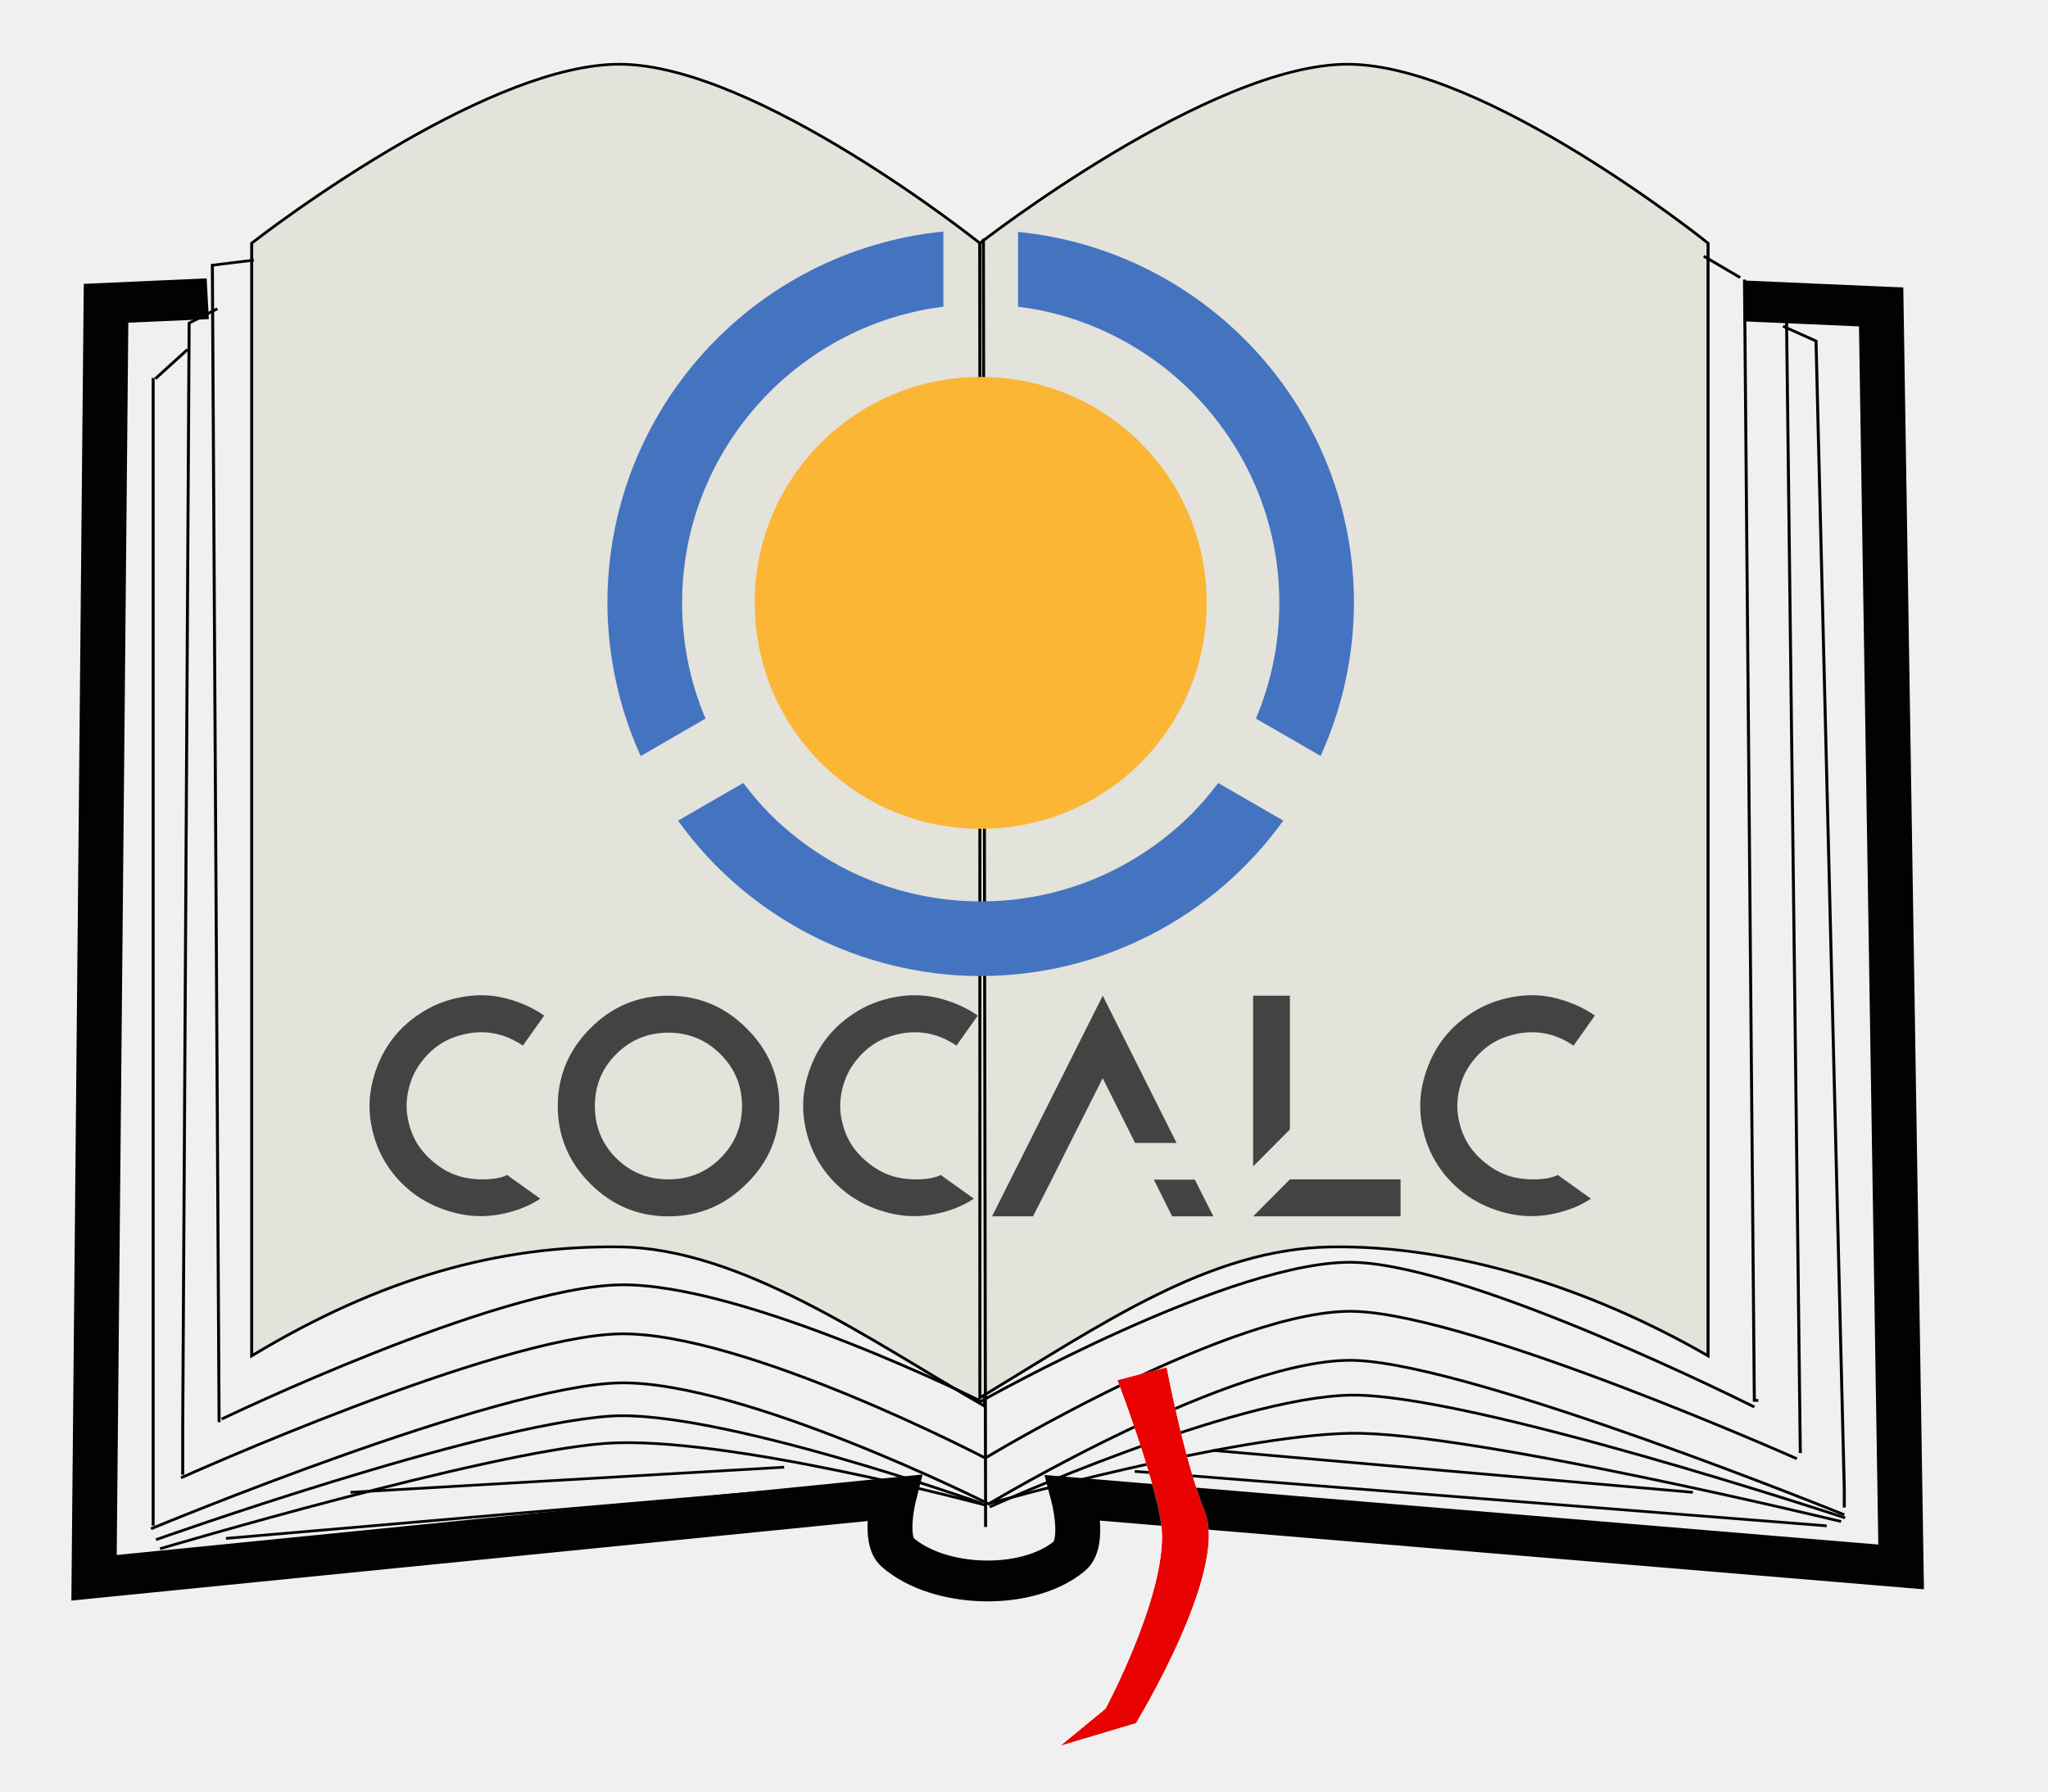
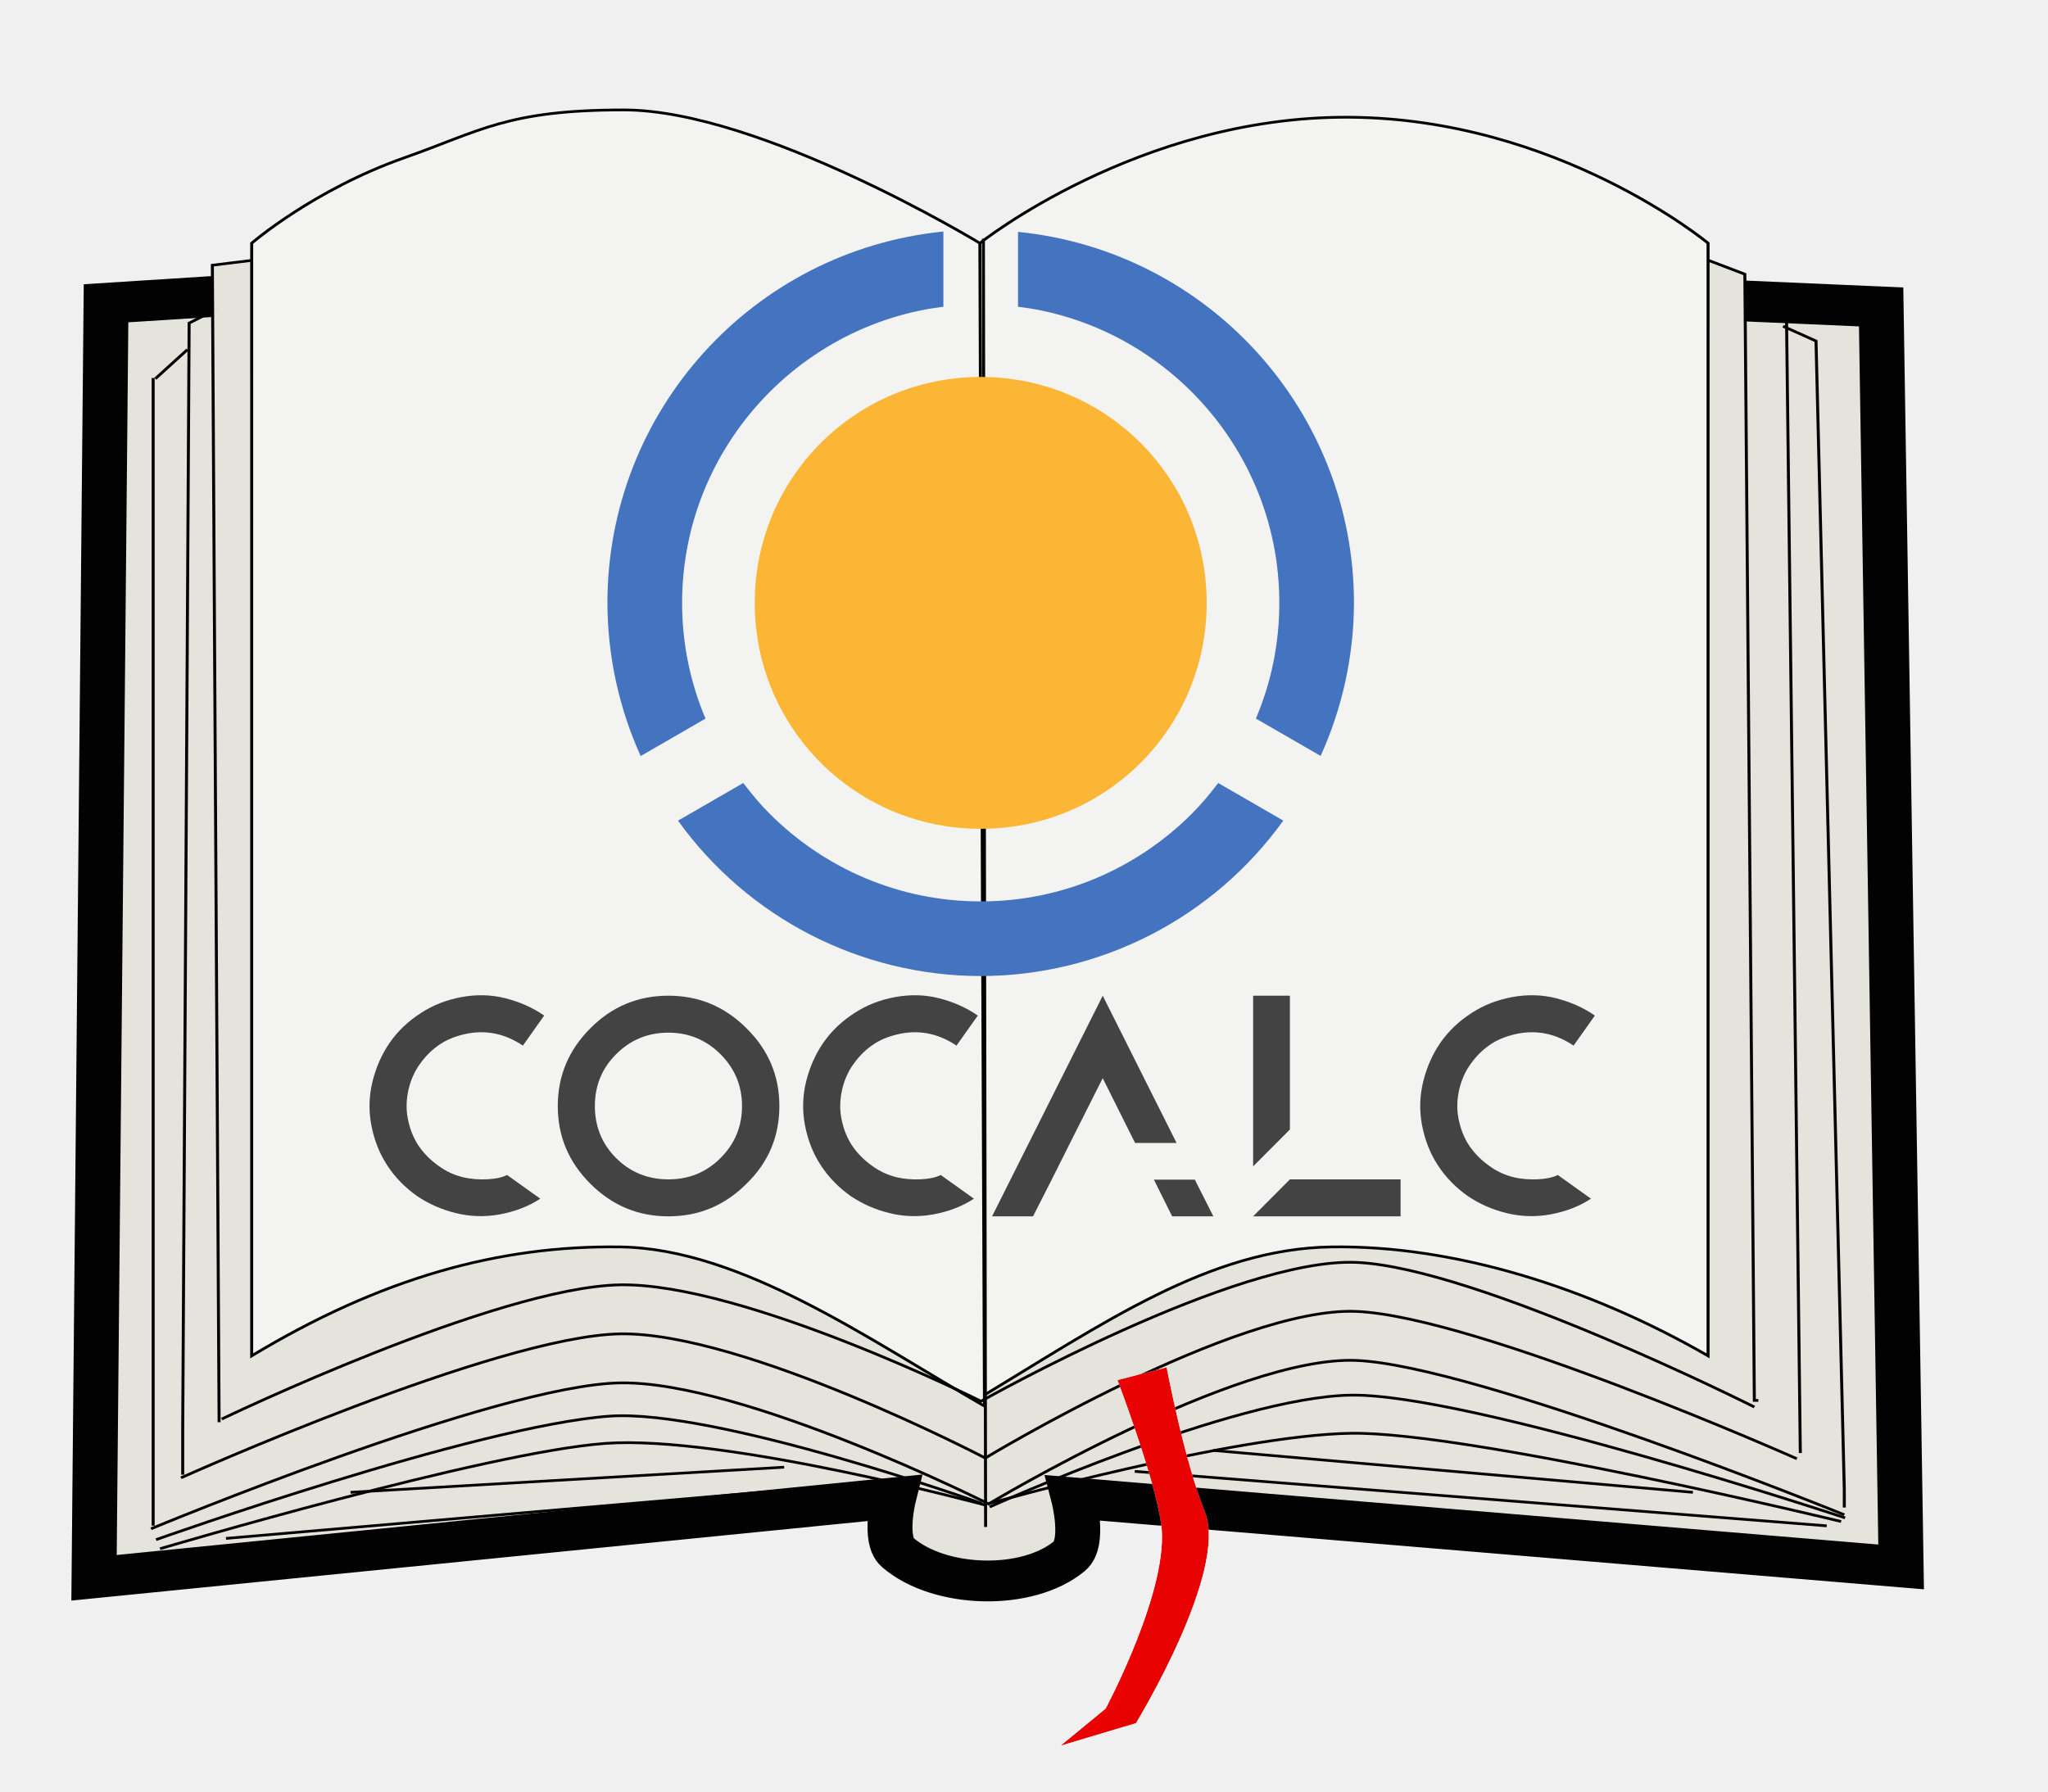
<svg xmlns="http://www.w3.org/2000/svg" width="200" height="175" viewBox="0 0 200 175" id="svg4175" version="1.1">
  <defs id="defs4177">
    <filter id="filter905" style="color-interpolation-filters:sRGB;">
      <feMorphology id="feMorphology891" result="result91" in="SourceAlpha" radius="4.3" />
      <feComposite id="feComposite893" in2="result91" in="SourceGraphic" operator="out" />
      <feGaussianBlur id="feGaussianBlur895" stdDeviation="1.2" result="result0" />
      <feDiffuseLighting id="feDiffuseLighting899" diffuseConstant="1">
        <feDistantLight id="feDistantLight897" azimuth="225" elevation="66" />
      </feDiffuseLighting>
      <feBlend id="feBlend901" in2="SourceGraphic" mode="multiply" />
      <feComposite id="feComposite903" in2="SourceAlpha" operator="in" />
    </filter>
    <clipPath clipPathUnits="userSpaceOnUse" id="clipEmfPath1">
      <path d="M 0,0 L 624.495,0 L 624.495,312.888 L 0,312.888 z" id="path2833" />
    </clipPath>
    <pattern id="EMFhbasepattern" patternUnits="userSpaceOnUse" width="6" height="6" x="0" y="0" />
  </defs>
  <g id="layer1" transform="translate(101.1303,-190.4197)">
    <g id="layer1-6" transform="matrix(3.543307,0,0,3.543307,-636.555,-138.6947)">
      <g style="opacity:0.99" transform="matrix(0.3123406,0,0,0.2837437,145.7672,74.92911)" id="g10043">
-         <path style="fill:none;stroke:#000000;stroke-width:3.965;stroke-linecap:butt;stroke-linejoin:miter;stroke-miterlimit:4;stroke-dasharray:none;stroke-opacity:1" d="m 35.433,92.3 -8.975,0.442 L 25.4,216.567 95.956,208.806 c 0,0 -0.924,4.069 0.353,5.292 3.653,3.498 11.443,3.773 15.169,0.353 1.389,-1.275 0.353,-5.644 0.353,-5.644 l 73.025,6.703 -1.764,-122.414 -12.057,-0.58" id="path861" />
-         <path style="fill:#0000ff;fill-rule:evenodd;stroke:#ffffff;stroke-width:0.265" d="m 39.31,86.845 c 0,0 20.218,-17.447 32.506,-17.387 12.066,0.059 31.75,17.387 31.75,17.387 l 0,108.101 C 93.398,188.507 82.502,184.521 71.815,184.363 c -10.687,-0.158 -21.093,3.01 -32.506,10.583 z" id="rect822" />
-         <path id="path827" d="m 103.565,86.845 c 0,0 20.329,-17.447 32.506,-17.387 12.177,0.06 31.75,17.387 31.75,17.387 l 0,108.101 c -10.629,-6.732 -22.527,-10.762 -33.262,-10.582 -10.735,0.18 -20.137,3.377 -30.994,10.582 z" style="fill:#0000ff;fill-rule:evenodd;stroke:#ffffff;stroke-width:0.265" />
-         <path id="path829" d="m 39.31,86.902 c 0,0 6.012,-5.188 13.472,-9.897 6.22,-3.926 13.447,-7.518 19.034,-7.49 12.066,0.059 31.75,17.387 31.75,17.387 l 0.407,112.986 c -10.167,-6.44 -21.47,-15.31 -32.157,-15.468 -10.687,-0.158 -21.093,3.01 -32.506,10.583 z" style="fill:#e3e2db;fill-rule:evenodd;stroke:#000000;stroke-width:0.265" />
-         <path style="fill:#e3e2db;fill-rule:evenodd;stroke:#000000;stroke-width:0.265" d="m 103.565,86.902 c 0,0 20.329,-17.447 32.506,-17.387 12.177,0.06 31.75,17.387 31.75,17.387 l 0,108.101 c -10.629,-6.732 -22.527,-10.762 -33.262,-10.582 -10.735,0.18 -20.137,7.448 -30.994,14.652 z" id="path831" />
+         <path style="fill:#e3e2db;fill-opacity:0.992;stroke:#000000;stroke-width:3.965;stroke-linecap:butt;stroke-linejoin:miter;stroke-miterlimit:4;stroke-dasharray:none;stroke-opacity:1" d="M 35.917,92.078 26.458,92.742 25.4,216.567 95.956,208.806 c 0,0 -0.924,4.069 0.353,5.292 3.653,3.498 11.443,3.773 15.169,0.353 1.389,-1.275 0.353,-5.644 0.353,-5.644 l 73.025,6.703 -1.764,-122.414 -12.057,-0.58" id="path861" />
+         <path style="fill:#0000ff;fill-rule:evenodd;stroke:#ffffff;stroke-width:0.265" d="m 39.31,86.845 c 0,0 20.218,-12.297 32.506,-12.236 12.066,0.059 31.75,12.236 31.75,12.236 l 0,108.101 C 93.398,188.507 82.502,184.521 71.815,184.363 c -10.687,-0.158 -21.093,3.01 -32.506,10.583 z" id="rect822" />
+         <path id="path827" d="m 103.565,86.845 c 0,0 20.329,-11.782 32.506,-11.722 12.177,0.06 31.75,11.722 31.75,11.722 l 0,108.101 c -10.629,-6.732 -22.527,-10.762 -33.262,-10.582 -10.735,0.18 -20.137,3.377 -30.994,10.582 z" style="fill:#0000ff;fill-rule:evenodd;stroke:#ffffff;stroke-width:0.265" />
+         <path style="fill:#e3e2db;stroke:#000000;stroke-width:0.265px;stroke-linecap:butt;stroke-linejoin:miter;stroke-opacity:1;fill-opacity:0.992" d="m 167.646,88.482 3.42,1.435 0.838,109.414 0.353,0" id="path839" />
+         <path style="fill:#f3f3f2;fill-opacity:1;fill-rule:evenodd;stroke:#000000;stroke-width:0.265" d="m 103.565,86.902 c 0,0 14.036,-12.327 32.506,-12.236 18.47,0.091 31.75,12.236 31.75,12.236 l 0,108.101 c -10.629,-6.732 -22.527,-10.762 -33.262,-10.582 -10.735,0.18 -20.137,7.448 -30.994,14.652 z" id="path831" />
+         <path id="path849" d="m 33.224,206.55 0,-4.347 0.567,-107.534 c 2.495,-1.399 2.495,-1.399 2.495,-1.399" style="fill:none;stroke:#000000;stroke-width:0.265px;stroke-linecap:butt;stroke-linejoin:miter;stroke-opacity:1" />
+         <path style="fill:#e3e2db;stroke:#000000;stroke-width:0.265px;stroke-linecap:butt;stroke-linejoin:miter;stroke-opacity:1;fill-opacity:0.992" d="m 36.436,201.448 0,0 -0.596,-112.404 3.658,-0.497" id="path847" />
+         <path id="path829" d="m 39.31,86.902 c 0,0 5.467,-5.197 13.472,-8.298 6.711,-2.6 9.089,-4.648 19.356,-4.648 12.066,0 31.427,12.947 31.427,12.947 l 0.407,112.986 c -10.167,-6.44 -21.47,-15.31 -32.157,-15.468 -10.687,-0.158 -21.093,3.01 -32.506,10.583 z" style="fill:#f3f3f2;fill-opacity:1;fill-rule:evenodd;stroke:#000000;stroke-width:0.265" />
        <path style="fill:none;stroke:#000000;stroke-width:0.265px;stroke-linecap:butt;stroke-linejoin:miter;stroke-opacity:1" d="m 33.073,206.853 c 0,0 27.85,-13.779 38.741,-13.985 10.892,-0.206 32.231,12.066 32.231,12.066 0,0 22.118,-14.748 32.756,-14.246 10.638,0.502 38.857,14.313 38.857,14.313" id="path833" />
        <path id="path835" d="m 36.664,201.145 c 0,0 24.259,-12.834 35.151,-13.04 10.892,-0.206 31.852,11.31 31.852,11.31 0,0 22.497,-13.992 33.135,-13.49 10.638,0.502 35.103,14.048 35.103,14.048" style="fill:none;stroke:#000000;stroke-width:0.265px;stroke-linecap:butt;stroke-linejoin:miter;stroke-opacity:1" />
        <path style="fill:none;stroke:#000000;stroke-width:0.265px;stroke-linecap:butt;stroke-linejoin:miter;stroke-opacity:1" d="m 30.427,211.804 c 0,0 30.496,-13.968 41.387,-14.174 10.892,-0.206 32.528,11.76 32.528,11.76 0,0 21.821,-14.442 32.459,-13.94 10.638,0.502 43.04,14.993 43.04,14.993" id="path837" />
-         <path style="fill:none;stroke:#000000;stroke-width:0.265px;stroke-linecap:butt;stroke-linejoin:miter;stroke-opacity:1" d="m 171.034,90.436 0.869,108.895 0.353,0" id="path839" />
        <path id="path841" d="m 175.961,204.056 0,0.391 -1.222,-110.684 -3.704,-1.247" style="fill:none;stroke:#000000;stroke-width:0.265px;stroke-linecap:butt;stroke-linejoin:miter;stroke-opacity:1" />
        <path style="fill:none;stroke:#000000;stroke-width:0.265px;stroke-linecap:butt;stroke-linejoin:miter;stroke-opacity:1" d="m 179.841,209.738 0,-1.764 -2.495,-111.566 -2.91,-1.436" id="path843" />
        <path id="path845" d="m 30.616,99.999 0,111.503 0,0" style="fill:none;stroke:#000000;stroke-width:0.265px;stroke-linecap:butt;stroke-linejoin:miter;stroke-opacity:1" />
-         <path style="fill:none;stroke:#000000;stroke-width:0.265px;stroke-linecap:butt;stroke-linejoin:miter;stroke-opacity:1" d="m 36.436,201.448 0,0 -0.596,-112.404 3.658,-0.497" id="path847" />
-         <path id="path849" d="m 33.224,206.55 0,-4.347 0.567,-107.534 c 2.495,-1.399 2.495,-1.399 2.495,-1.399" style="fill:none;stroke:#000000;stroke-width:0.265px;stroke-linecap:butt;stroke-linejoin:miter;stroke-opacity:1" />
        <path style="fill:none;stroke:#000000;stroke-width:0.265px;stroke-linecap:butt;stroke-linejoin:miter;stroke-opacity:1" d="m 30.805,100.074 2.835,-2.835" id="path851" />
-         <path style="fill:none;stroke:#000000;stroke-width:0.265px;stroke-linecap:butt;stroke-linejoin:miter;stroke-opacity:1" d="m 170.656,90.247 -3.213,-2.079" id="path853" />
        <path style="fill:none;stroke:#000000;stroke-width:0.265px;stroke-linecap:butt;stroke-linejoin:miter;stroke-opacity:1" d="M 170.656,90.247 Z" id="path855" />
        <path style="fill:none;stroke:#000000;stroke-width:0.265px;stroke-linecap:butt;stroke-linejoin:miter;stroke-opacity:1" d="M 171.034,90.436 Z" id="path857" />
        <path style="fill:none;stroke:#000000;stroke-width:0.265px;stroke-linecap:butt;stroke-linejoin:miter;stroke-opacity:1" d="m 103.877,86.474 0.193,125.154" id="path863" />
        <path style="fill:none;stroke:#000000;stroke-width:0.265px;stroke-linecap:butt;stroke-linejoin:miter;stroke-opacity:1" d="m 30.869,212.862 c 0,0 28.298,-11.071 40.013,-11.999 9.343,-0.74 32.832,8.47 32.832,8.47" id="path865" />
        <path style="fill:none;stroke:#000000;stroke-width:0.265px;stroke-linecap:butt;stroke-linejoin:miter;stroke-opacity:1" d="m 104.425,209.686 c 0,0 21.465,-10.688 31.886,-10.865 10.421,-0.177 43.603,11.924 43.603,11.924" id="path867" />
        <path style="fill:none;stroke:#000000;stroke-width:0.265px;stroke-linecap:butt;stroke-linejoin:miter;stroke-opacity:1" d="m 64.382,208.806 c 0,0 0,0 0,0 z" id="path869" />
        <path id="path871" d="m 31.222,213.745 c 0,0 28.778,-9.402 39.308,-10.236 10.529,-0.834 33.537,6.002 33.537,6.002" style="fill:none;stroke:#000000;stroke-width:0.265px;stroke-linecap:butt;stroke-linejoin:miter;stroke-opacity:1" />
        <path id="path873" d="m 104.425,209.335 c 0,0 21.465,-6.632 31.886,-6.809 10.421,-0.177 43.251,8.573 43.251,8.573" style="fill:none;stroke:#000000;stroke-width:0.265px;stroke-linecap:butt;stroke-linejoin:miter;stroke-opacity:1" />
        <path style="fill:none;stroke:#000000;stroke-width:0.265px;stroke-linecap:butt;stroke-linejoin:miter;stroke-opacity:1" d="m 37.042,212.74 55.766,-5.292 0,0 0,0" id="path875" />
        <path style="fill:none;stroke:#000000;stroke-width:0.265px;stroke-linecap:butt;stroke-linejoin:miter;stroke-opacity:1" d="m 48.032,208.263 38.263,-2.442" id="path877" />
        <path style="fill:none;stroke:#000000;stroke-width:0.265px;stroke-linecap:butt;stroke-linejoin:miter;stroke-opacity:1" d="m 117.231,206.228 61.058,5.292" id="path879" />
        <path style="fill:none;stroke:#000000;stroke-width:0.265px;stroke-linecap:butt;stroke-linejoin:miter;stroke-opacity:1" d="m 124.151,204.192 42.333,4.071" id="path881" />
        <path style="fill:#ff0000;stroke:none;stroke-width:0.227px;stroke-linecap:butt;stroke-linejoin:miter;stroke-opacity:1;filter:url(#filter905)" d="m 115.704,197.361 c 0,0 3.268,9.456 3.854,13.952 0.81,6.216 -4.897,17.96 -4.897,17.96 l -3.992,3.615 6.67,-2.196 c 0,0 8.186,-14.762 6.084,-20.523 -1.83,-5.017 -3.378,-14.055 -3.378,-14.055" id="path889" />
      </g>
      <flowRoot style="font-style:normal;font-variant:normal;font-weight:normal;font-stretch:normal;font-size:24px;line-height:1.25;font-family:'Estrangelo Edessa';-inkscape-font-specification:'Estrangelo Edessa, Normal';text-align:start;letter-spacing:0px;word-spacing:0px;writing-mode:lr-tb;text-anchor:start;fill:#000000;fill-opacity:1;stroke:none" id="flowRoot907" xml:space="preserve">
        <flowRegion id="flowRegion909">
          <rect y="362.52" x="-323.077" height="289.231" width="295.385" id="rect911" />
        </flowRegion>
        <flowPara id="flowPara913" />
      </flowRoot>
      <flowRoot style="font-style:normal;font-variant:normal;font-weight:normal;font-stretch:normal;font-size:24px;line-height:1.25;font-family:'Estrangelo Edessa';-inkscape-font-specification:'Estrangelo Edessa, Normal';text-align:start;letter-spacing:0px;word-spacing:0px;writing-mode:lr-tb;text-anchor:start;fill:#000000;fill-opacity:1;stroke:none" id="flowRoot2825" xml:space="preserve">
        <flowRegion id="flowRegion2827">
          <rect y="1311.751" x="-418.462" height="396.923" width="884.615" id="rect2829" />
        </flowRegion>
        <flowPara id="flowPara2831" />
      </flowRoot>
    </g>
    <g transform="matrix(1.458134,0,0,1.458134,-433.5756,-491.2913)" id="g4148">
      <path transform="translate(246.8311,478.3255)" id="path4192" d="m 46.844,14.449 c -1.048,0 -2.07,0.106 -3.057,0.307 -0.987,0.201 -1.94,0.497 -2.846,0.879 -0.906,0.382 -1.766,0.85 -2.57,1.393 -0.805,0.543 -1.555,1.16 -2.238,1.844 -0.684,0.684 -1.301,1.433 -1.844,2.238 -0.543,0.805 -1.011,1.664 -1.393,2.57 -0.382,0.906 -0.678,1.859 -0.879,2.846 -0.201,0.987 -0.307,2.008 -0.307,3.057 0,1.048 0.106,2.071 0.307,3.059 0.201,0.987 0.497,1.938 0.879,2.844 0.382,0.906 0.85,1.767 1.393,2.572 0.543,0.805 1.16,1.555 1.844,2.238 0.684,0.684 1.433,1.301 2.238,1.844 0.805,0.543 1.664,1.011 2.57,1.393 0.906,0.382 1.859,0.678 2.846,0.879 0.987,0.201 2.008,0.305 3.057,0.305 1.048,0 2.071,-0.104 3.059,-0.305 0.987,-0.201 1.94,-0.497 2.846,-0.879 0.906,-0.382 1.766,-0.85 2.57,-1.393 0.805,-0.543 1.555,-1.16 2.238,-1.844 0.684,-0.684 1.301,-1.433 1.844,-2.238 0.543,-0.805 1.011,-1.666 1.393,-2.572 0.382,-0.906 0.678,-1.857 0.879,-2.844 0.201,-0.987 0.305,-2.01 0.305,-3.059 0,-1.048 -0.104,-2.07 -0.305,-3.057 -0.201,-0.987 -0.497,-1.94 -0.879,-2.846 -0.382,-0.906 -0.85,-1.766 -1.393,-2.57 -0.543,-0.805 -1.16,-1.555 -1.844,-2.238 -0.684,-0.684 -1.433,-1.301 -2.238,-1.844 -0.805,-0.543 -1.664,-1.011 -2.57,-1.393 -0.906,-0.382 -1.859,-0.678 -2.846,-0.879 -0.987,-0.201 -2.01,-0.307 -3.059,-0.307 z" style="color:#000000;clip-rule:nonzero;display:inline;overflow:visible;visibility:visible;opacity:1;isolation:auto;mix-blend-mode:normal;color-interpolation:sRGB;color-interpolation-filters:linearRGB;solid-color:#000000;solid-opacity:1;fill:#fbb635;fill-opacity:1;fill-rule:nonzero;stroke:none;stroke-width:1;stroke-linecap:square;stroke-linejoin:round;stroke-miterlimit:4;stroke-dasharray:none;stroke-dashoffset:0;stroke-opacity:1;color-rendering:auto;image-rendering:auto;shape-rendering:auto;text-rendering:auto;enable-background:accumulate" />
      <path id="path4173" transform="translate(246.8311,478.3255)" d="m 44.344,4.707 a 25,25 0 0 0 -22.5,24.875 25,25 0 0 0 2.227,10.262 l 4.342,-2.508 c -0.503,-1.19 -0.894,-2.437 -1.16,-3.73 -0.267,-1.3 -0.408,-2.646 -0.408,-4.023 0,-1.377 0.141,-2.722 0.408,-4.021 0.267,-1.3 0.661,-2.554 1.168,-3.75 0.507,-1.196 1.128,-2.332 1.848,-3.396 0.72,-1.064 1.54,-2.057 2.445,-2.963 0.906,-0.906 1.899,-1.725 2.963,-2.445 1.064,-0.72 2.201,-1.341 3.396,-1.848 1.196,-0.507 2.45,-0.901 3.75,-1.168 0.5,-0.103 1.009,-0.181 1.521,-0.246 l 0,-5.037 z m 5,0.025 0,5.012 c 0.513,0.065 1.023,0.143 1.523,0.246 1.3,0.267 2.554,0.661 3.75,1.168 1.196,0.507 2.332,1.128 3.396,1.848 1.064,0.72 2.057,1.54 2.963,2.445 0.906,0.906 1.725,1.899 2.445,2.963 0.72,1.064 1.341,2.201 1.848,3.396 0.507,1.196 0.901,2.45 1.168,3.75 0.267,1.3 0.406,2.644 0.406,4.021 0,1.377 -0.139,2.723 -0.406,4.023 -0.266,1.293 -0.659,2.54 -1.162,3.73 l 4.334,2.502 a 25,25 0 0 0 2.234,-10.256 25,25 0 0 0 -22.5,-24.85 z M 30.939,41.65 26.572,44.172 A 25,25 0 0 0 46.844,54.582 25,25 0 0 0 67.109,44.168 L 62.75,41.65 c -0.55,0.724 -1.132,1.423 -1.773,2.064 -0.906,0.906 -1.899,1.725 -2.963,2.445 -1.064,0.72 -2.201,1.341 -3.396,1.848 -1.196,0.507 -2.45,0.901 -3.75,1.168 -1.3,0.267 -2.646,0.406 -4.023,0.406 -1.377,0 -2.722,-0.139 -4.021,-0.406 -1.3,-0.267 -2.554,-0.661 -3.75,-1.168 -1.196,-0.507 -2.332,-1.128 -3.396,-1.848 -1.064,-0.72 -2.057,-1.54 -2.963,-2.445 -0.642,-0.642 -1.223,-1.341 -1.773,-2.064 z" style="color:#000000;clip-rule:nonzero;display:inline;overflow:visible;visibility:visible;opacity:1;isolation:auto;mix-blend-mode:normal;color-interpolation:sRGB;color-interpolation-filters:linearRGB;solid-color:#000000;solid-opacity:1;fill:#4474c0;fill-opacity:1;fill-rule:nonzero;stroke:none;stroke-width:1;stroke-linecap:square;stroke-linejoin:round;stroke-miterlimit:4;stroke-dasharray:none;stroke-dashoffset:0;stroke-opacity:1;color-rendering:auto;image-rendering:auto;shape-rendering:auto;text-rendering:auto;enable-background:accumulate" />
    </g>
    <g transform="matrix(1.381744,0,0,1.377835,69.6885,-190.8872)" style="font-style:normal;font-variant:normal;font-weight:normal;font-stretch:normal;font-size:19.552px;line-height:100%;font-family:CoCalc;-inkscape-font-specification:CoCalc;text-align:start;letter-spacing:0px;word-spacing:0px;writing-mode:lr-tb;text-anchor:start;fill:#434343;fill-opacity:1;stroke:none;stroke-width:1px;stroke-linecap:butt;stroke-linejoin:miter;stroke-opacity:1" id="text4155">
      <path d="m -91.423,362.738 c 0.997,0.254 2.053,0.293 3.109,0.098 1.056,-0.196 2.014,-0.547 2.874,-1.114 l -2.346,-1.681 c -0.704,0.371 -2.112,0.391 -3.05,0.176 -0.665,-0.156 -1.271,-0.43 -1.818,-0.841 -0.547,-0.391 -0.997,-0.841 -1.388,-1.408 -0.391,-0.587 -0.626,-1.232 -0.763,-1.936 -0.137,-0.704 -0.098,-1.388 0.059,-2.072 0.156,-0.665 0.43,-1.29 0.821,-1.818 0.391,-0.547 0.841,-0.997 1.427,-1.388 0.567,-0.371 1.232,-0.606 1.936,-0.743 1.388,-0.254 2.679,0.039 3.891,0.86 l 1.505,-2.131 c -0.841,-0.587 -1.76,-0.978 -2.757,-1.232 -0.997,-0.254 -2.033,-0.274 -3.089,-0.078 -1.056,0.196 -2.014,0.567 -2.874,1.134 -0.88,0.567 -1.603,1.251 -2.19,2.092 -0.567,0.821 -0.958,1.721 -1.212,2.718 -0.254,1.017 -0.293,2.053 -0.098,3.109 0.196,1.036 0.547,1.975 1.114,2.855 0.567,0.88 1.29,1.603 2.112,2.19 0.841,0.567 1.721,0.958 2.737,1.212 z" id="path4740" />
      <path d="m -76.383,347.331 c -2.17,0 -4.008,0.782 -5.514,2.307 -1.525,1.525 -2.307,3.363 -2.307,5.514 0,2.17 0.782,3.989 2.307,5.514 1.525,1.525 3.343,2.307 5.514,2.307 2.17,0 3.989,-0.782 5.514,-2.307 1.545,-1.505 2.327,-3.343 2.327,-5.514 0,-2.151 -0.782,-3.989 -2.327,-5.514 -1.525,-1.525 -3.343,-2.307 -5.514,-2.307 z m 0,2.62 c 1.427,0 2.659,0.508 3.676,1.525 1.017,1.017 1.525,2.248 1.525,3.676 0,1.427 -0.489,2.659 -1.525,3.695 -1.017,1.017 -2.248,1.505 -3.676,1.505 -1.427,0 -2.679,-0.489 -3.695,-1.505 -1.017,-1.017 -1.505,-2.268 -1.505,-3.695 0,-1.427 0.489,-2.659 1.505,-3.676 1.036,-1.036 2.268,-1.525 3.695,-1.525 z" id="path4742" />
      <path d="m -60.777,362.738 c 0.997,0.254 2.053,0.293 3.109,0.098 1.056,-0.196 2.014,-0.547 2.874,-1.114 l -2.346,-1.681 c -0.704,0.371 -2.112,0.391 -3.05,0.176 -0.665,-0.156 -1.271,-0.43 -1.818,-0.841 -0.547,-0.391 -0.997,-0.841 -1.388,-1.408 -0.391,-0.587 -0.626,-1.232 -0.763,-1.936 -0.137,-0.704 -0.098,-1.388 0.059,-2.072 0.156,-0.665 0.43,-1.29 0.821,-1.818 0.391,-0.547 0.841,-0.997 1.427,-1.388 0.567,-0.371 1.232,-0.606 1.936,-0.743 1.388,-0.254 2.679,0.039 3.891,0.86 l 1.505,-2.131 c -0.841,-0.587 -1.76,-0.978 -2.757,-1.232 -0.997,-0.254 -2.033,-0.274 -3.089,-0.078 -1.056,0.196 -2.014,0.567 -2.874,1.134 -0.88,0.567 -1.603,1.251 -2.19,2.092 -0.567,0.821 -0.958,1.721 -1.212,2.718 -0.254,1.017 -0.293,2.053 -0.098,3.109 0.196,1.036 0.547,1.975 1.114,2.855 0.567,0.88 1.29,1.603 2.112,2.19 0.841,0.567 1.721,0.958 2.737,1.212 z" id="path4744" />
      <path d="m -47.997,357.772 2.307,-4.595 2.288,4.595 2.933,0 -5.22,-10.441 -7.821,15.641 2.894,0 1.33,-2.62 1.29,-2.581 z m 8.818,2.6 -2.894,0 1.29,2.6 2.913,0 -1.31,-2.6 z" id="path4746" />
      <path d="m -32.46,360.353 -2.6,2.62 10.421,0 0,-2.62 -7.821,0 z m -2.6,-13.021 0,0.43 0,11.672 2.6,-2.62 0,-9.052 0,-0.43 -2.6,0 z" id="path4748" />
      <path d="m -17.164,362.738 c 0.997,0.254 2.053,0.293 3.109,0.098 1.056,-0.196 2.014,-0.547 2.874,-1.114 l -2.346,-1.681 c -0.704,0.371 -2.112,0.391 -3.05,0.176 -0.665,-0.156 -1.271,-0.43 -1.818,-0.841 -0.547,-0.391 -0.997,-0.841 -1.388,-1.408 -0.391,-0.587 -0.626,-1.232 -0.763,-1.936 -0.137,-0.704 -0.098,-1.388 0.059,-2.072 0.156,-0.665 0.43,-1.29 0.821,-1.818 0.391,-0.547 0.841,-0.997 1.427,-1.388 0.567,-0.371 1.232,-0.606 1.936,-0.743 1.388,-0.254 2.679,0.039 3.891,0.86 l 1.505,-2.131 c -0.841,-0.587 -1.76,-0.978 -2.757,-1.232 -0.997,-0.254 -2.033,-0.274 -3.089,-0.078 -1.056,0.196 -2.014,0.567 -2.874,1.134 -0.88,0.567 -1.603,1.251 -2.19,2.092 -0.567,0.821 -0.958,1.721 -1.212,2.718 -0.254,1.017 -0.293,2.053 -0.098,3.109 0.196,1.036 0.547,1.975 1.114,2.855 0.567,0.88 1.29,1.603 2.112,2.19 0.841,0.567 1.721,0.958 2.737,1.212 z" id="path4750" />
    </g>
  </g>
</svg>
